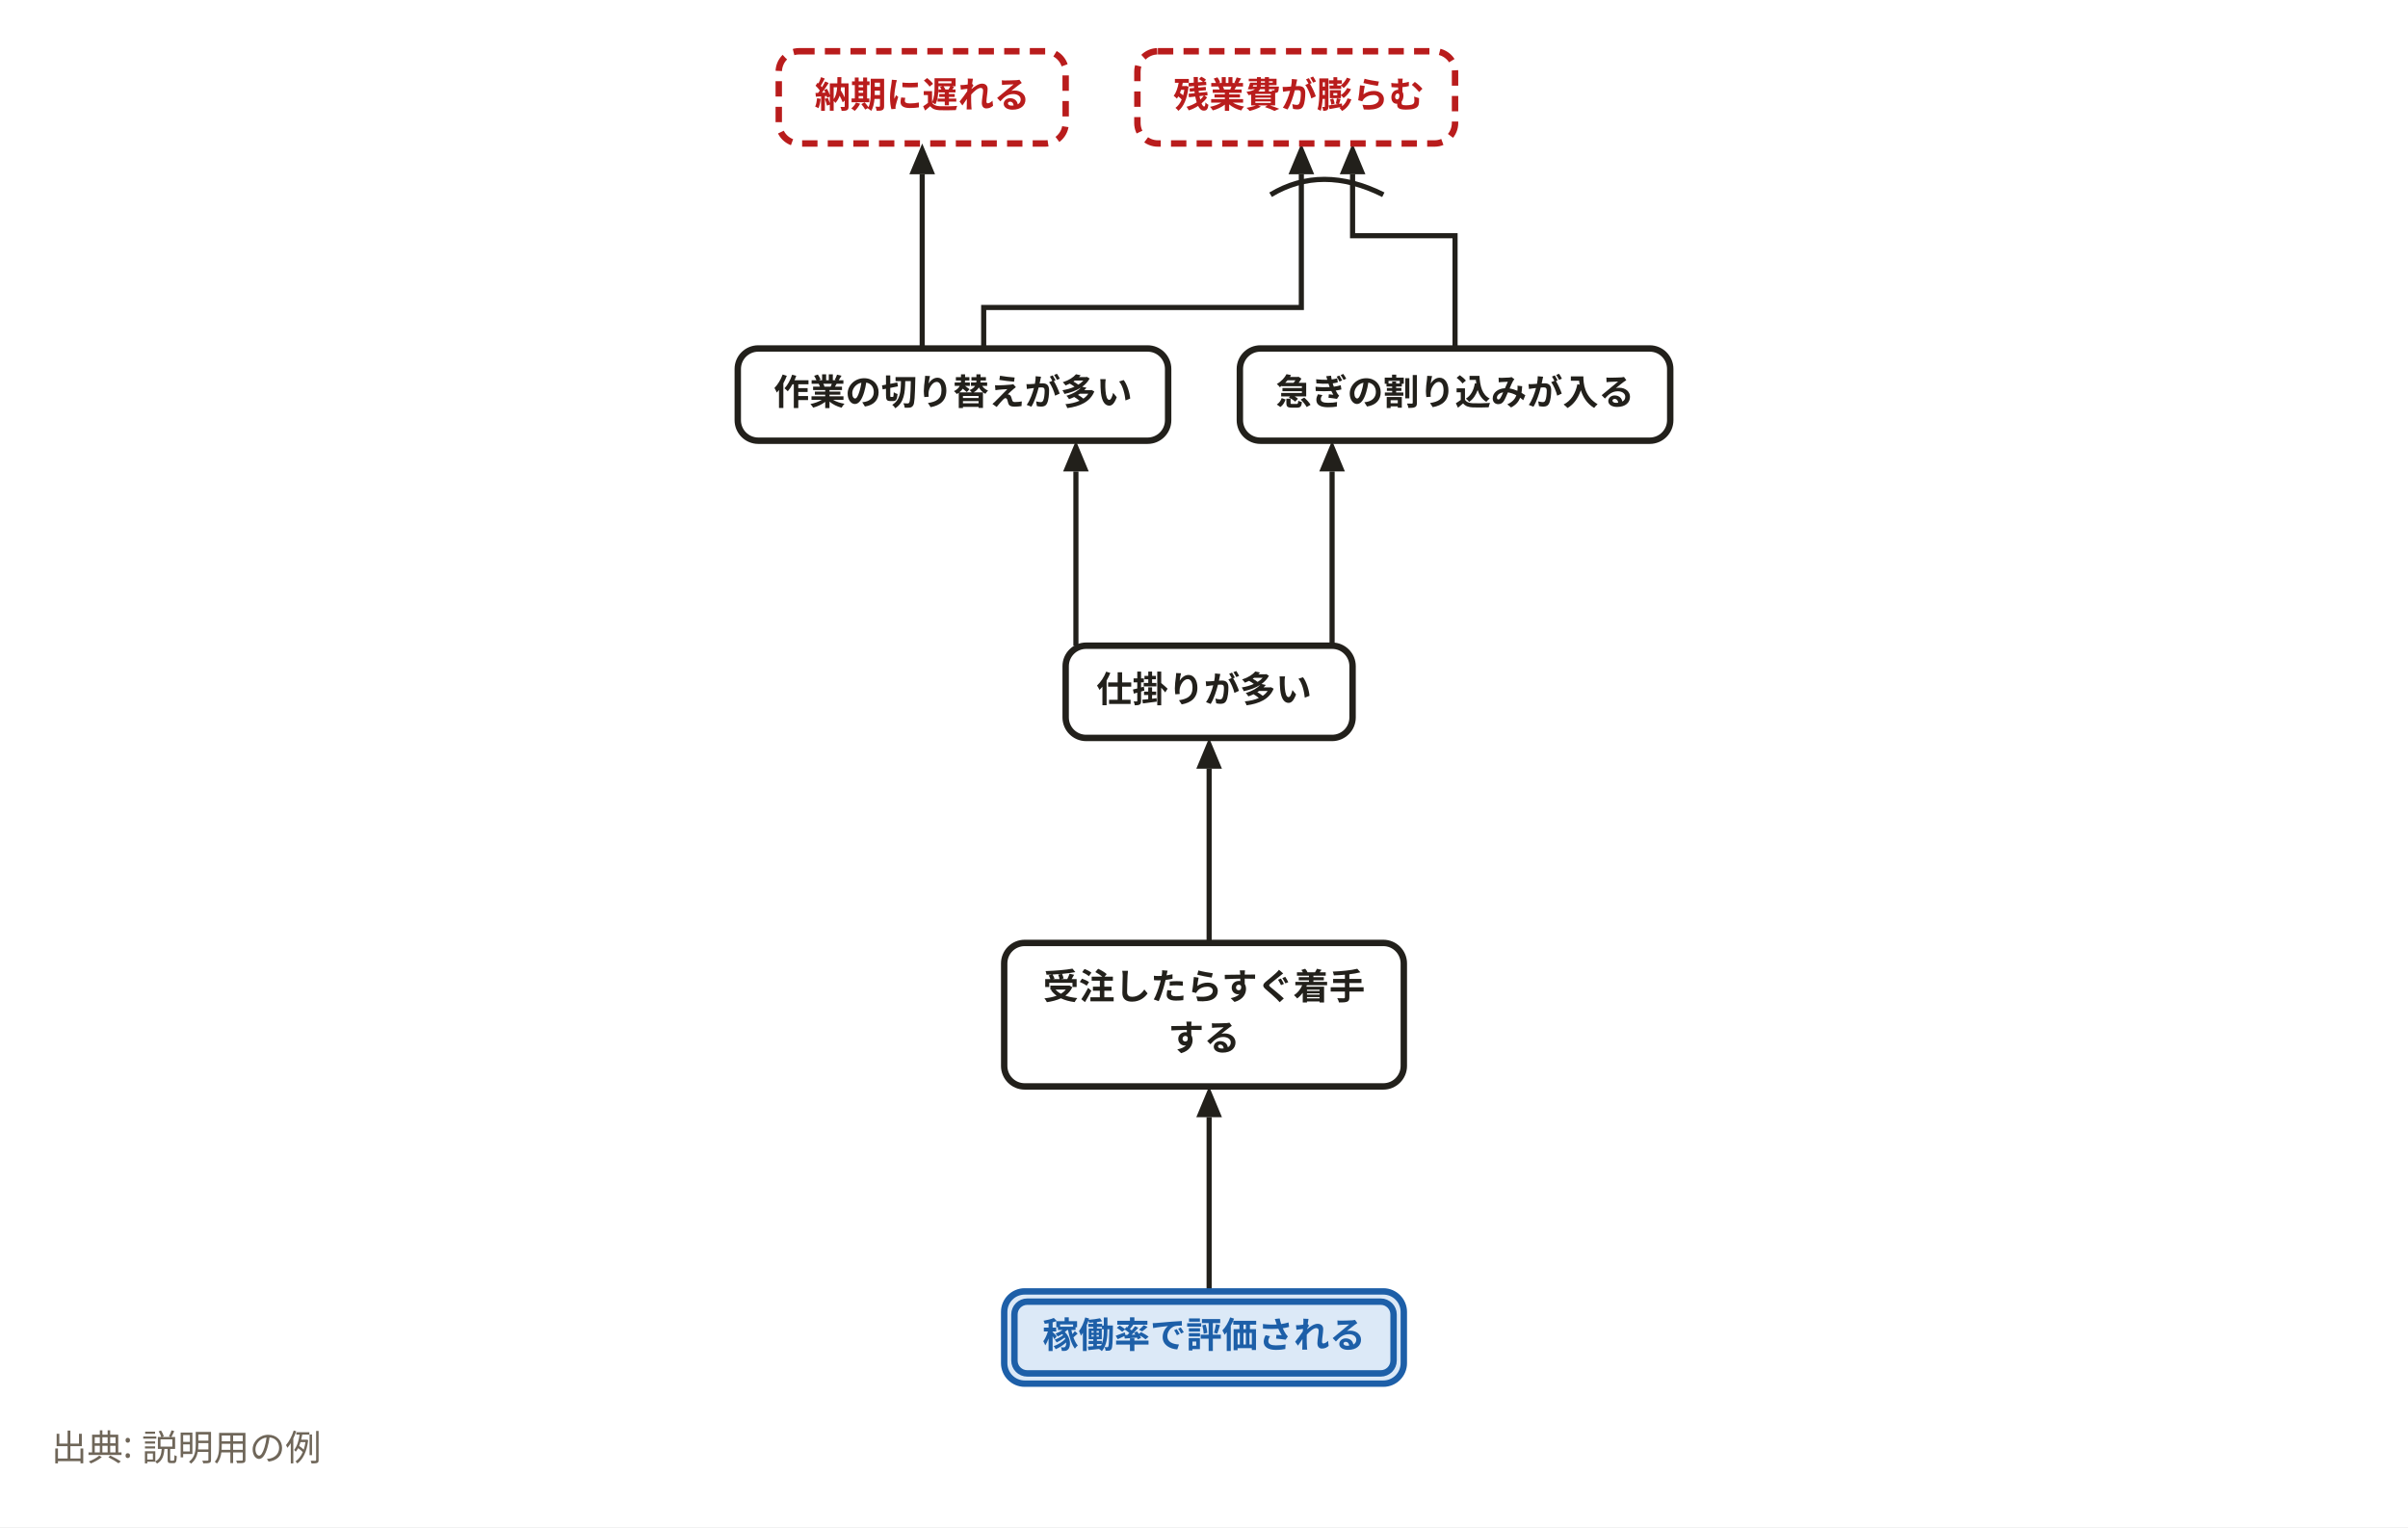
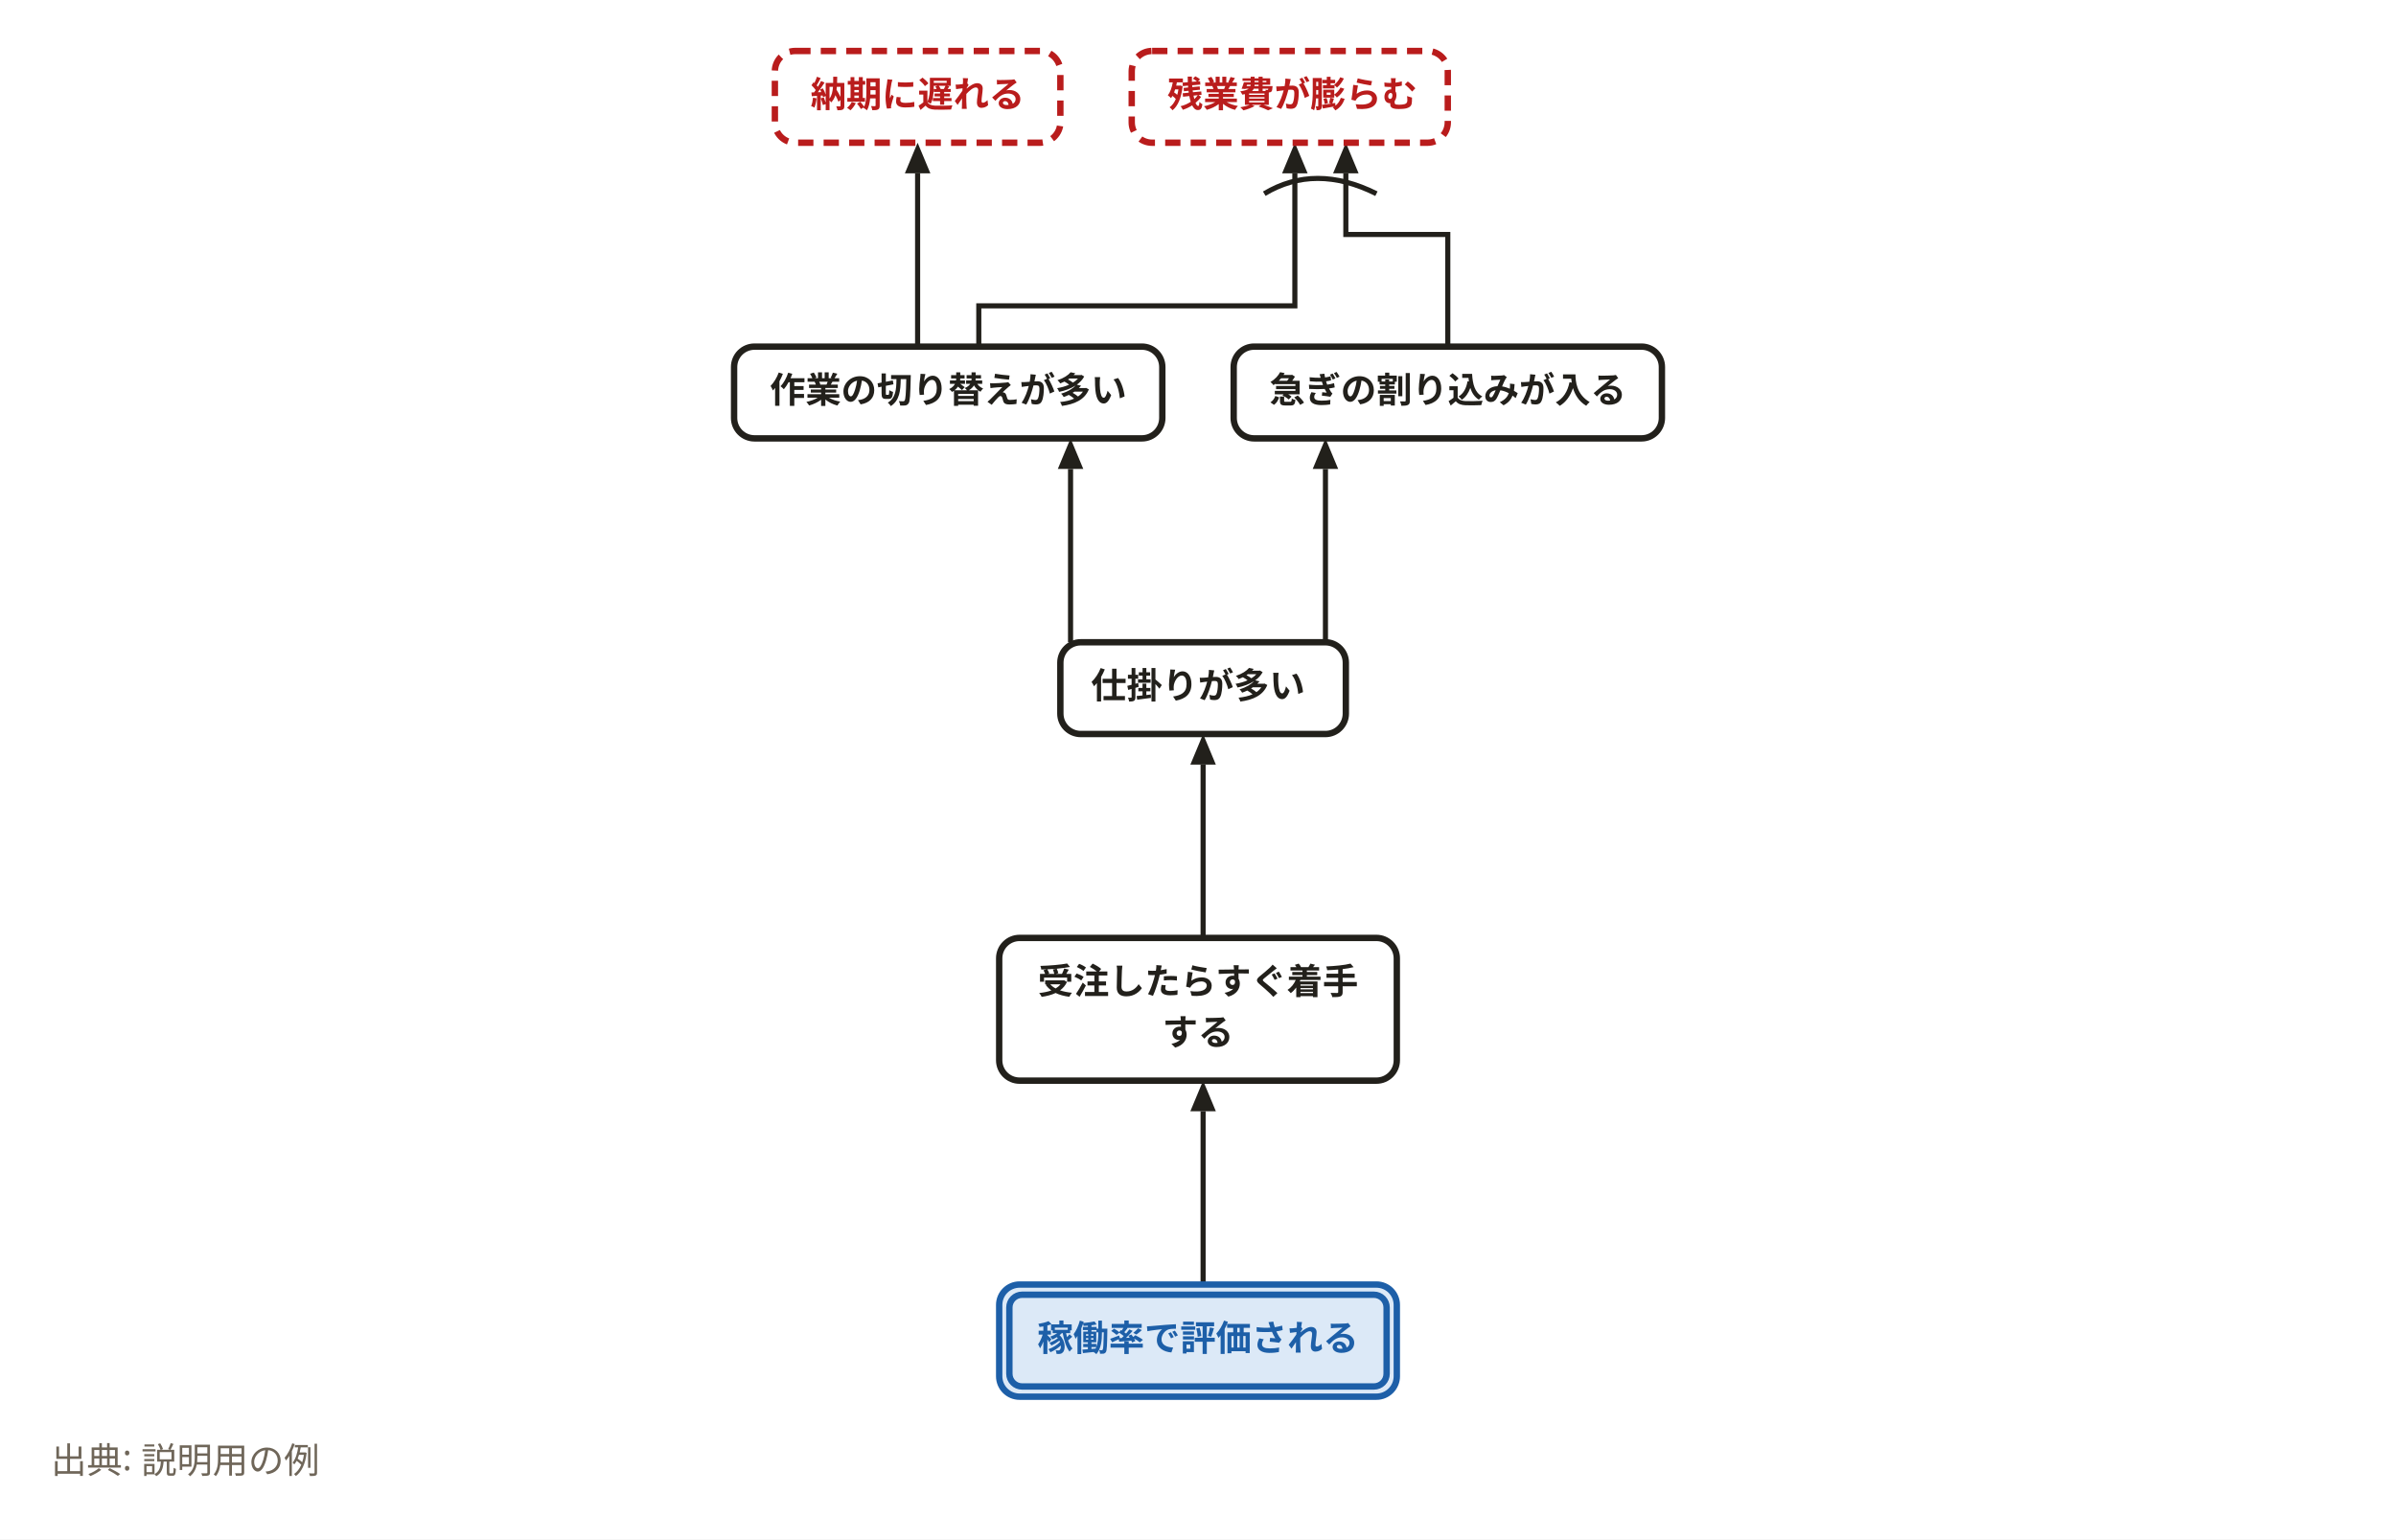
- <svg xmlns="http://www.w3.org/2000/svg" width="940" height="596" viewBox="0 0 940 596" role="img" aria-labelledby="svg-title">
+ <svg xmlns="http://www.w3.org/2000/svg" width="940" height="604" viewBox="0 0 940 604" role="img" aria-labelledby="svg-title">
  <style>
    text { font-family: 'Hiragino Sans','Hiragino Kaku Gothic ProN','Yu Gothic','YuGothic',Meiryo,'Noto Sans JP',sans-serif; }
    .emoji { font-family: 'Noto Color Emoji','Segoe UI Emoji',sans-serif; }
  </style>
-   <rect x="0" y="0" width="940" height="596" fill="#ffffff" />
+   <rect x="0" y="0" width="940" height="604" fill="#ffffff" />
  <path d="M472,504 L472,436" fill="none" stroke="#22201b" stroke-width="2" />
  <path d="M472,424 L477,436 L467,436 z" fill="#22201b" />
  <path d="M472,368 L472,300" fill="none" stroke="#22201b" stroke-width="2" />
  <path d="M472,288 L477,300 L467,300 z" fill="#22201b" />
  <path d="M420,252 L420,184" fill="none" stroke="#22201b" stroke-width="2" />
  <path d="M420,172 L425,184 L415,184 z" fill="#22201b" />
  <path d="M520,252 L520,184" fill="none" stroke="#22201b" stroke-width="2" />
  <path d="M520,172 L525,184 L515,184 z" fill="#22201b" />
  <path d="M360,136 L360,68" fill="none" stroke="#22201b" stroke-width="2" />
  <path d="M360,56 L365,68 L355,68 z" fill="#22201b" />
  <path d="M384,136 L384,120 L508,120 L508,68" fill="none" stroke="#22201b" stroke-width="2" />
  <path d="M508,56 L513,68 L503,68 z" fill="#22201b" />
  <path d="M568,136 L568,92 L528,92 L528,68" fill="none" stroke="#22201b" stroke-width="2" />
  <path d="M528,56 L533,68 L523,68 z" fill="#22201b" />
  <path d="M496,76 Q516,64 540,76" fill="none" stroke="#22201b" stroke-width="2" />
  <rect x="304" y="20" width="112" height="36" rx="8" fill="#ffffff" stroke="#b91c1c" stroke-width="2.5" stroke-dasharray="6,4" />
  <rect x="444" y="20" width="124" height="36" rx="8" fill="#ffffff" stroke="#b91c1c" stroke-width="2.5" stroke-dasharray="6,4" />
  <rect x="288" y="136" width="168" height="36" rx="8" fill="#ffffff" stroke="#22201b" stroke-width="2.5" />
  <rect x="484" y="136" width="168" height="36" rx="8" fill="#ffffff" stroke="#22201b" stroke-width="2.5" />
  <rect x="416" y="252" width="112" height="36" rx="8" fill="#ffffff" stroke="#22201b" stroke-width="2.5" />
  <rect x="392" y="368" width="156" height="56" rx="8" fill="#ffffff" stroke="#22201b" stroke-width="2.5" />
-   <rect x="392" y="504" width="156" height="36" rx="8" fill="#dce9f7" stroke="#1d5fa8" stroke-width="2.5" />
-   <rect x="396" y="508" width="148" height="28" rx="5" fill="#dce9f7" stroke="#1d5fa8" stroke-width="2.5" />
+   <rect x="392" y="504" width="156" height="44" rx="8" fill="#dce9f7" stroke="#1d5fa8" stroke-width="2.5" />
+   <rect x="396" y="508" width="148" height="36" rx="5" fill="#dce9f7" stroke="#1d5fa8" stroke-width="2.5" />
  <text x="360" y="42" text-anchor="middle" font-size="14" font-weight="700" fill="#b91c1c">納期に遅れる</text>
  <text x="507" y="42" text-anchor="middle" font-size="14" font-weight="700" fill="#b91c1c">残業費が膨らむ</text>
  <text x="372" y="158" text-anchor="middle" font-size="14" font-weight="700" fill="#22201b">作業の切り替えが多い</text>
  <text x="568" y="158" text-anchor="middle" font-size="14" font-weight="700" fill="#22201b">急ぎの割り込みが入る</text>
  <text x="470" y="274" text-anchor="middle" font-size="14" font-weight="700" fill="#22201b">仕掛りが多い</text>
  <text x="470" y="390" text-anchor="middle" font-size="14" font-weight="700" fill="#22201b">受注したらすぐ着手</text>
  <text x="470" y="410" text-anchor="middle" font-size="14" font-weight="700" fill="#22201b">する</text>
-   <text x="470" y="526" text-anchor="middle" font-size="14" font-weight="700" fill="#1d5fa8">稼働率で評価される</text>
-   <text x="20" y="570" font-size="14" font-weight="400" fill="#6f6659">出典: 説明用の例</text>
+   <text x="470" y="530" text-anchor="middle" font-size="14" font-weight="700" fill="#1d5fa8">稼働率で評価される</text>
+   <text x="20" y="578" font-size="14" font-weight="400" fill="#6f6659">出典: 説明用の例</text>
</svg>
